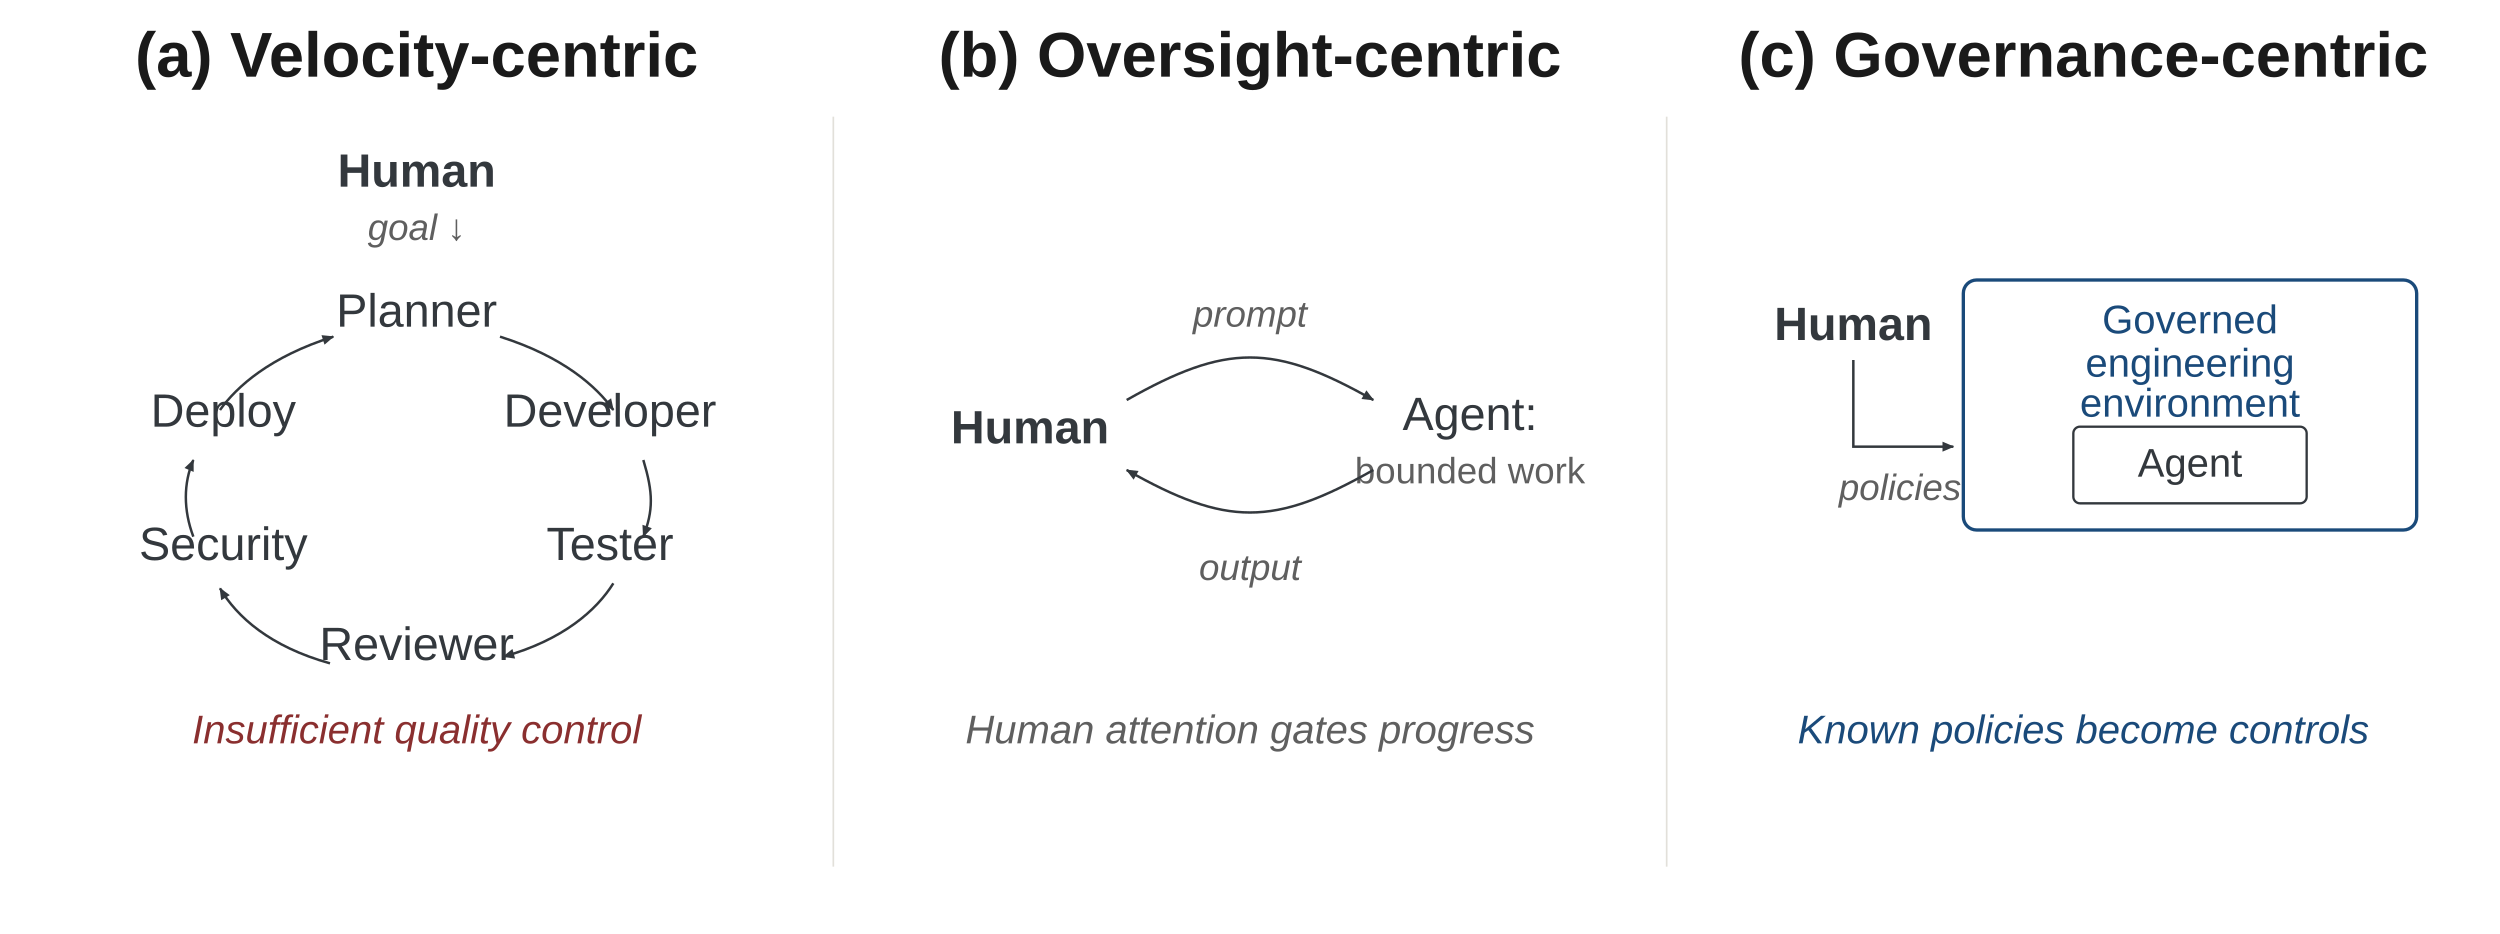
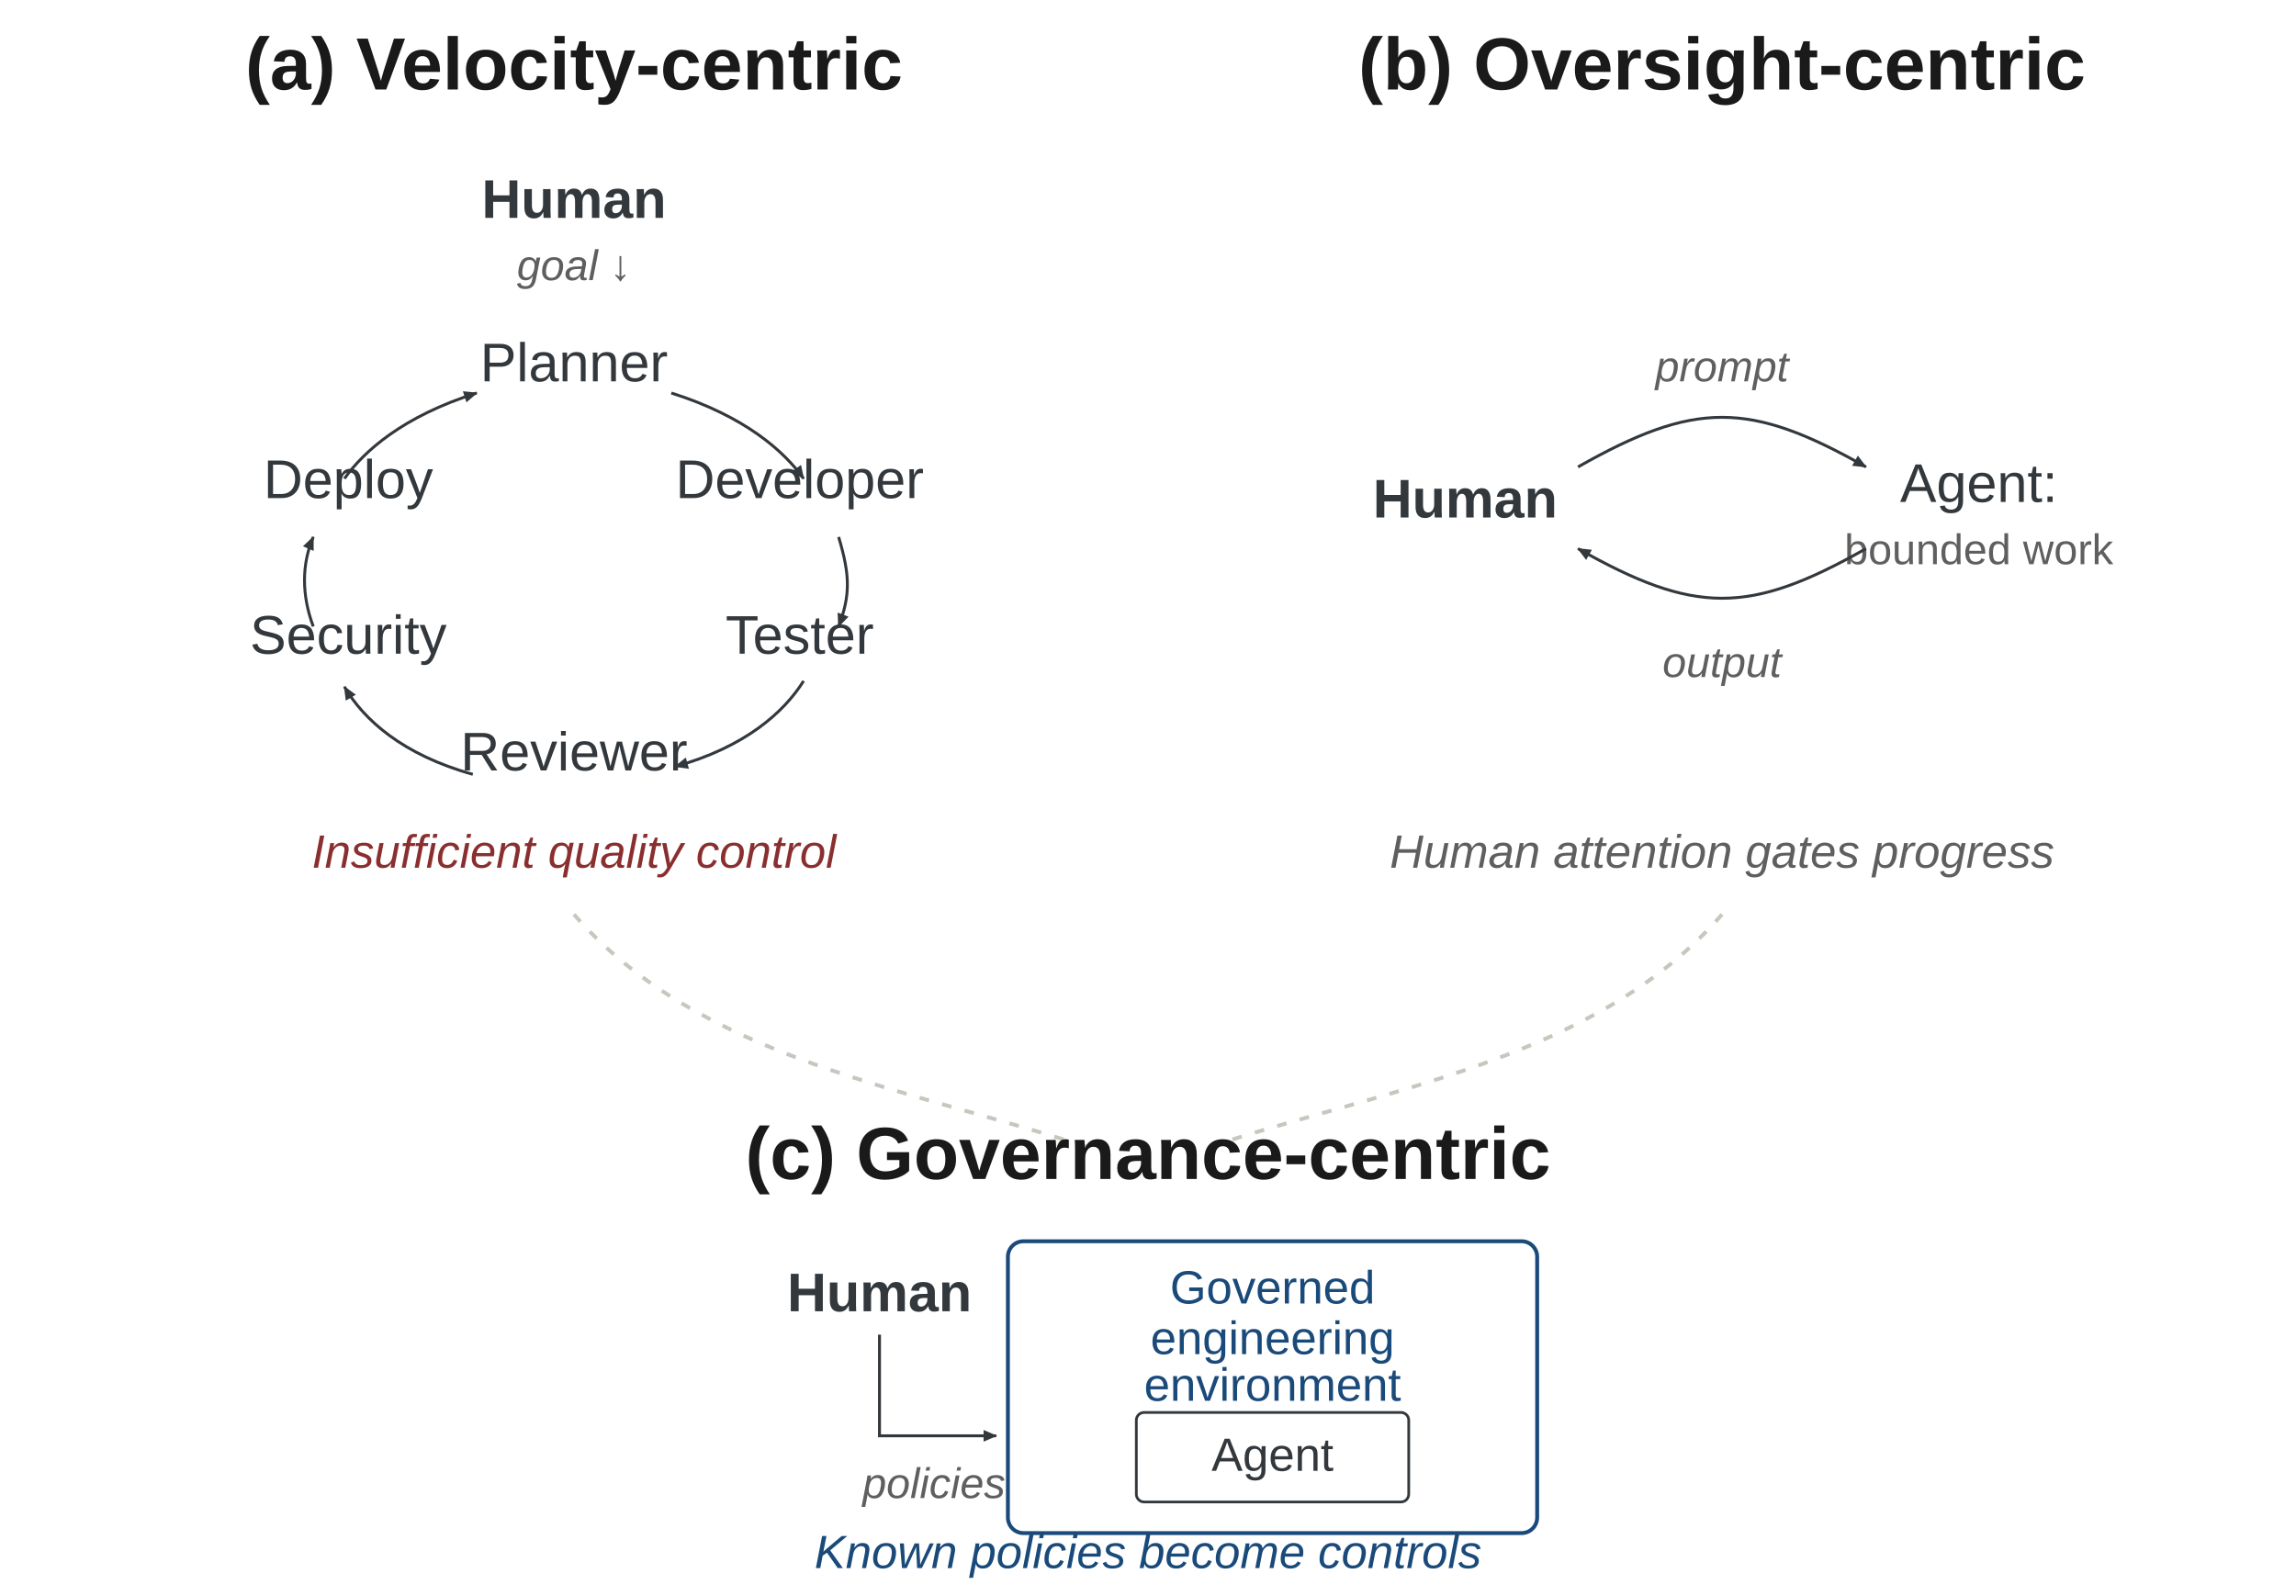
- <svg xmlns="http://www.w3.org/2000/svg" viewBox="0 0 1500 560" width="1500" height="560" role="group" aria-labelledby="omTitle omDesc" font-family="'Helvetica Neue', Arial, sans-serif">
+ <svg xmlns="http://www.w3.org/2000/svg" viewBox="0 0 1180 820" width="1180" height="820" role="group" aria-labelledby="omTitle omDesc" font-family="'Helvetica Neue', Arial, sans-serif">
  <defs>
    <marker id="omArrow" markerWidth="8" markerHeight="8" refX="6.5" refY="3" orient="auto" markerUnits="userSpaceOnUse">
      <path d="M0,0 L7,3 L0,6 Z" fill="#33383d" />
    </marker>
  </defs>
-   <text x="250" y="46" text-anchor="middle" font-size="38" font-weight="700" fill="#1a1a1a">(a) Velocity-centric</text>
-   <text x="750" y="46" text-anchor="middle" font-size="38" font-weight="700" fill="#1a1a1a">(b) Oversight-centric</text>
-   <text x="1250" y="46" text-anchor="middle" font-size="38" font-weight="700" fill="#1a1a1a">(c) Governance-centric</text>
-   <line x1="500" y1="70" x2="500" y2="520" stroke="#e2e0da" stroke-width="1" />
-   <line x1="1000" y1="70" x2="1000" y2="520" stroke="#e2e0da" stroke-width="1" />
+   <g fill="none" stroke="#c9c6bf" stroke-width="2" stroke-dasharray="5,7">
+     <path d="M295,470 C360,545 470,560 560,590" />
+     <path d="M885,470 C820,545 710,560 620,590" />
+   </g>
+   <text x="295" y="46" text-anchor="middle" font-size="38" font-weight="700" fill="#1a1a1a">(a) Velocity-centric</text>
  <g font-size="28" fill="#33383d" text-anchor="middle">
-     <text x="250" y="112" font-weight="700">Human</text>
-     <text x="250" y="144" font-size="22" font-style="italic" fill="#5f5f5f">goal ↓</text>
-     <text x="250" y="196">Planner</text>
-     <text x="366" y="256">Developer</text>
-     <text x="366" y="336">Tester</text>
-     <text x="250" y="396">Reviewer</text>
-     <text x="134" y="336">Security</text>
-     <text x="134" y="256">Deploy</text>
+     <text x="295" y="112" font-weight="700">Human</text>
+     <text x="295" y="144" font-size="22" font-style="italic" fill="#5f5f5f">goal ↓</text>
+     <text x="295" y="196">Planner</text>
+     <text x="411" y="256">Developer</text>
+     <text x="411" y="336">Tester</text>
+     <text x="295" y="396">Reviewer</text>
+     <text x="179" y="336">Security</text>
+     <text x="179" y="256">Deploy</text>
    <g fill="none" stroke="#33383d" stroke-width="1.5" marker-end="url(#omArrow)">
-       <path d="M300,202 C338,214 358,232 368,246" />
-       <path d="M386,276 C392,296 392,306 386,322" />
-       <path d="M368,350 C358,366 338,384 302,394" />
-       <path d="M198,398 C162,388 142,370 132,353" />
-       <path d="M116,322 C110,306 110,290 116,276" />
-       <path d="M132,246 C142,232 162,214 200,202" />
+       <path d="M345,202 C383,214 403,232 413,246" />
+       <path d="M431,276 C437,296 437,306 431,322" />
+       <path d="M413,350 C403,366 383,384 347,394" />
+       <path d="M243,398 C207,388 187,370 177,353" />
+       <path d="M161,322 C155,306 155,290 161,276" />
+       <path d="M177,246 C187,232 207,214 245,202" />
    </g>
  </g>
-   <text x="250" y="446" text-anchor="middle" font-size="24" font-style="italic" fill="#8a2f2f">Insufficient quality control</text>
+   <text x="295" y="446" text-anchor="middle" font-size="24" font-style="italic" fill="#8a2f2f">Insufficient quality control</text>
+   <text x="885" y="46" text-anchor="middle" font-size="38" font-weight="700" fill="#1a1a1a">(b) Oversight-centric</text>
  <g font-size="28" fill="#33383d">
-     <text x="618" y="266" text-anchor="middle" font-weight="700">Human</text>
-     <text x="882" y="258" text-anchor="middle">Agent:</text>
-     <text x="882" y="290" text-anchor="middle" font-size="22" fill="#5f5f5f">bounded work</text>
+     <text x="753" y="266" text-anchor="middle" font-weight="700">Human</text>
+     <text x="1017" y="258" text-anchor="middle">Agent:</text>
+     <text x="1017" y="290" text-anchor="middle" font-size="22" fill="#5f5f5f">bounded work</text>
    <g fill="none" stroke="#33383d" stroke-width="1.5" marker-end="url(#omArrow)">
-       <path d="M676,240 C736,206 764,206 824,240" />
-       <path d="M824,282 C764,316 736,316 676,282" />
+       <path d="M811,240 C871,206 899,206 959,240" />
+       <path d="M959,282 C899,316 871,316 811,282" />
    </g>
-     <text x="750" y="196" text-anchor="middle" font-size="22" font-style="italic" fill="#5f5f5f">prompt</text>
-     <text x="750" y="348" text-anchor="middle" font-size="22" font-style="italic" fill="#5f5f5f">output</text>
+     <text x="885" y="196" text-anchor="middle" font-size="22" font-style="italic" fill="#5f5f5f">prompt</text>
+     <text x="885" y="348" text-anchor="middle" font-size="22" font-style="italic" fill="#5f5f5f">output</text>
  </g>
-   <text x="750" y="446" text-anchor="middle" font-size="24" font-style="italic" fill="#5f5f5f">Human attention gates progress</text>
+   <text x="885" y="446" text-anchor="middle" font-size="24" font-style="italic" fill="#5f5f5f">Human attention gates progress</text>
+   <text x="590" y="606" text-anchor="middle" font-size="38" font-weight="700" fill="#1a1a1a">(c) Governance-centric</text>
  <g font-size="28" fill="#33383d">
-     <text x="1112" y="204" text-anchor="middle" font-weight="700">Human</text>
-     <rect x="1178" y="168" width="272" height="150" rx="8" fill="none" stroke="#1a4a7a" stroke-width="2" />
-     <text x="1314" y="200" text-anchor="middle" font-size="24" fill="#1a4a7a">Governed</text>
-     <text x="1314" y="226" text-anchor="middle" font-size="24" fill="#1a4a7a">engineering</text>
-     <text x="1314" y="250" text-anchor="middle" font-size="24" fill="#1a4a7a">environment</text>
-     <rect x="1244" y="256" width="140" height="46" rx="4" fill="none" stroke="#33383d" stroke-width="1.4" />
-     <text x="1314" y="286" text-anchor="middle" font-size="24">Agent</text>
+     <text x="452" y="674" text-anchor="middle" font-weight="700">Human</text>
+     <rect x="518" y="638" width="272" height="150" rx="8" fill="none" stroke="#1a4a7a" stroke-width="2" />
+     <text x="654" y="670" text-anchor="middle" font-size="24" fill="#1a4a7a">Governed</text>
+     <text x="654" y="696" text-anchor="middle" font-size="24" fill="#1a4a7a">engineering</text>
+     <text x="654" y="720" text-anchor="middle" font-size="24" fill="#1a4a7a">environment</text>
+     <rect x="584" y="726" width="140" height="46" rx="4" fill="none" stroke="#33383d" stroke-width="1.4" />
+     <text x="654" y="756" text-anchor="middle" font-size="24">Agent</text>
    <g fill="none" stroke="#33383d" stroke-width="1.5" marker-end="url(#omArrow)">
-       <path d="M1112,216 L1112,268 L1172,268" />
+       <path d="M452,686 L452,738 L512,738" />
    </g>
-     <text x="1140" y="300" text-anchor="middle" font-size="22" font-style="italic" fill="#5f5f5f">policies</text>
+     <text x="480" y="770" text-anchor="middle" font-size="22" font-style="italic" fill="#5f5f5f">policies</text>
  </g>
-   <text x="1250" y="446" text-anchor="middle" font-size="24" font-style="italic" fill="#1a4a7a">Known policies become controls</text>
+   <text x="590" y="806" text-anchor="middle" font-size="24" font-style="italic" fill="#1a4a7a">Known policies become controls</text>
</svg>
